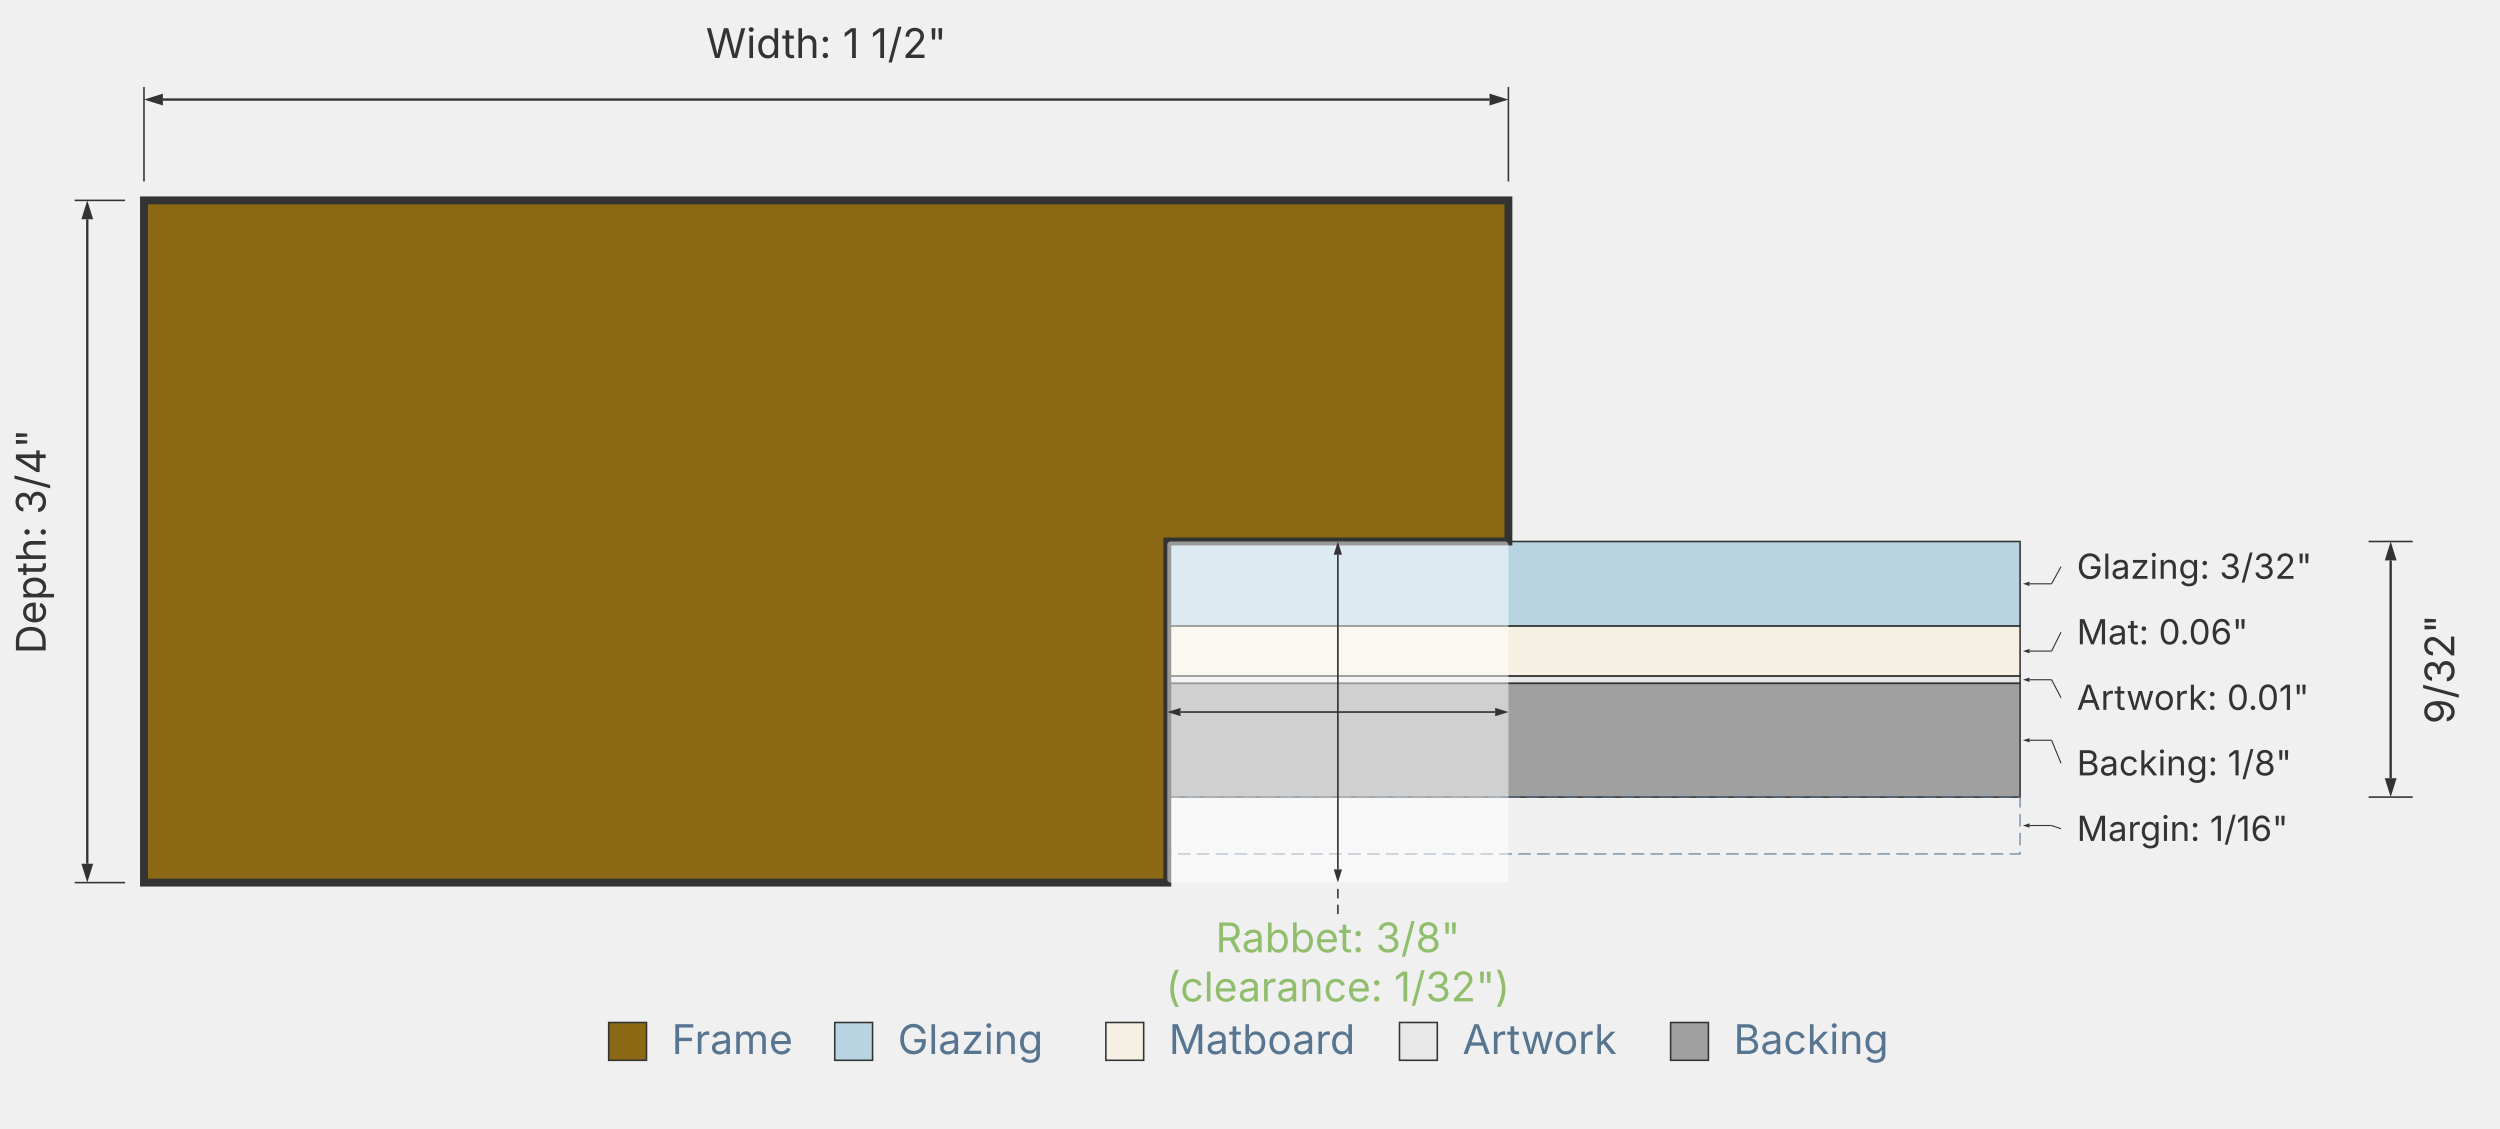
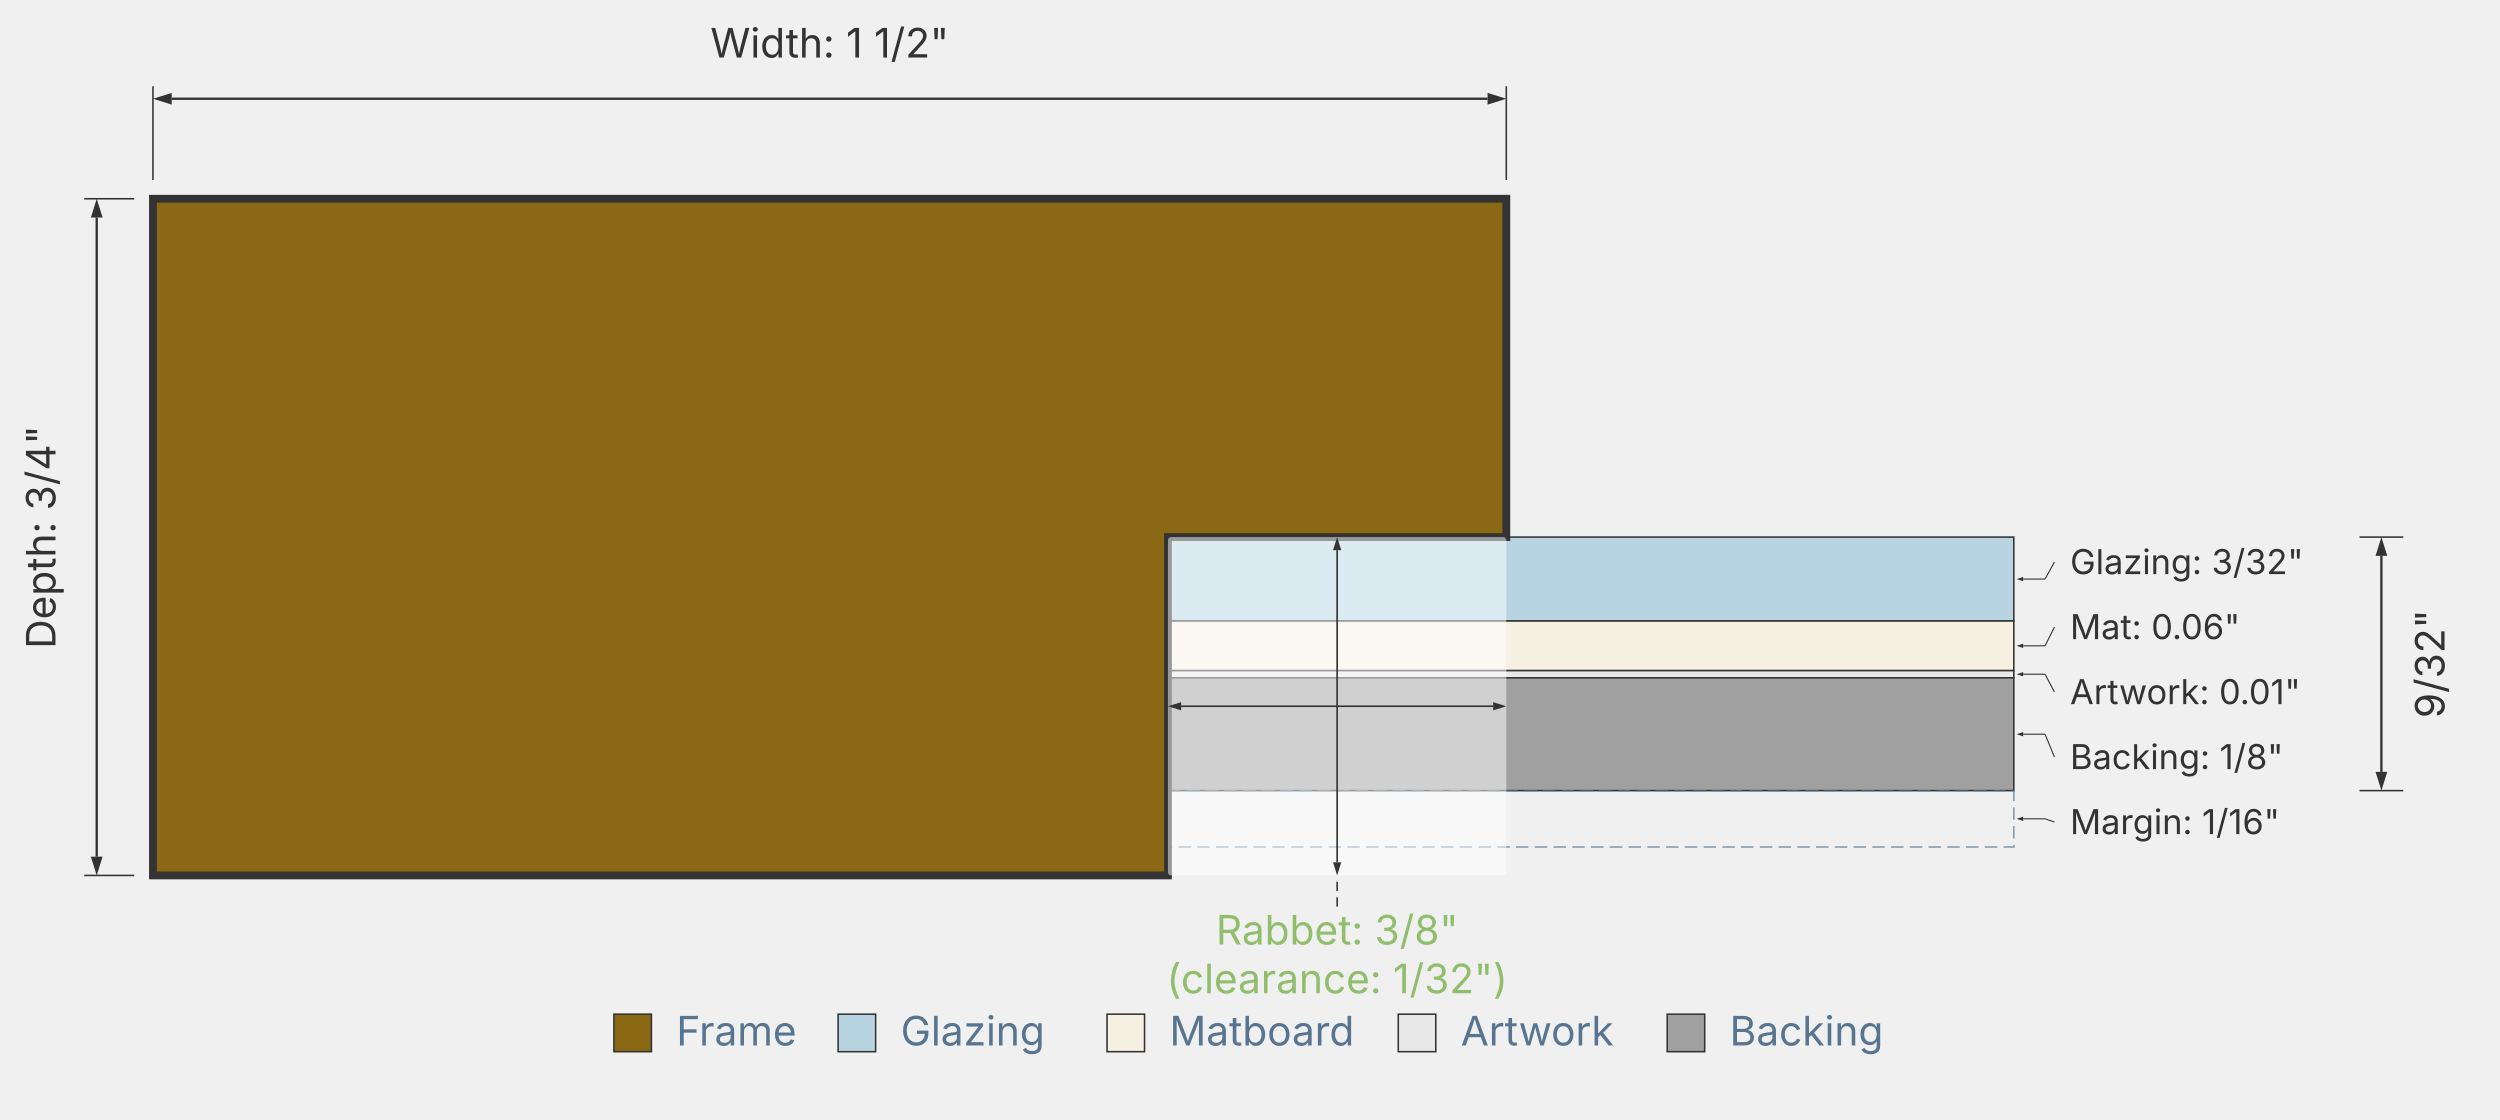
- <svg xmlns="http://www.w3.org/2000/svg" viewBox="3.25 112.93 793.50 358.13">
+ <svg xmlns="http://www.w3.org/2000/svg" viewBox="-0.00 112.93 800.00 358.13">
  <g id="section-content" transform="translate(3.25, 0)">
    <g id="section-geometry">
      <rect x="370.50" y="284.80" width="270.67" height="26.85" stroke="#333333" stroke-width="0.5" fill="#B8D4E3" />
      <rect x="370.50" y="311.65" width="270.67" height="15.88" stroke="#333333" stroke-width="0.5" fill="#F5F0E1" />
      <rect x="370.50" y="327.53" width="270.67" height="2.31" stroke="#333333" stroke-width="0.5" fill="#E8E8E8" />
      <rect x="370.50" y="329.84" width="270.67" height="36.09" stroke="#333333" stroke-width="0.5" fill="#A0A0A0" />
      <rect x="370.50" y="365.93" width="270.67" height="18.04" stroke="#577590" stroke-width="0.5" stroke-dasharray="4,2" fill="none" opacity="0.7" />
      <polygon points="45.70,176.53 478.77,176.53 478.77,284.80 370.50,284.80 370.50,393.07 45.70,393.07" stroke="#333333" stroke-width="2.5" fill="#8B6914" />
    </g>
    <g id="section-dimensions">
      <line x1="39.70" y1="176.53" x2="23.70" y2="176.53" stroke="#333333" stroke-width="0.5" />
      <line x1="39.70" y1="393.07" x2="23.70" y2="393.07" stroke="#333333" stroke-width="0.5" />
      <polygon points="27.70,176.53 25.83,182.53 29.58,182.53" fill="#333333" data-arrow="true" />
      <line x1="27.70" y1="182.53" x2="27.70" y2="387.07" stroke="#333333" stroke-width="0.75" />
      <polygon points="27.70,393.07 29.58,387.07 25.83,387.07" fill="#333333" data-arrow="true" />
      <text x="14.50" y="284.80" fill="#333333" font-family="Inter, system-ui, -apple-system, sans-serif" font-size="13px" text-anchor="middle" transform="rotate(-90 14.50 284.80)">Depth: 3/4"</text>
      <line x1="45.70" y1="170.53" x2="45.70" y2="140.53" stroke="#333333" stroke-width="0.5" />
      <line x1="478.77" y1="170.53" x2="478.77" y2="140.53" stroke="#333333" stroke-width="0.5" />
      <polygon points="45.70,144.53 51.70,146.41 51.70,142.66" fill="#333333" data-arrow="true" />
      <line x1="51.70" y1="144.53" x2="472.77" y2="144.53" stroke="#333333" stroke-width="0.75" />
      <polygon points="478.77,144.53 472.77,142.66 472.77,146.41" fill="#333333" data-arrow="true" />
      <text transform="translate(262.23, 131.33)" fill="#333333" font-family="Inter, system-ui, -apple-system, sans-serif" font-size="13px" text-anchor="middle">Width: 1 1/2"</text>
      <rect x="370.50" y="284.80" width="108.27" height="108.27" fill="#FFFFFF" fill-opacity="0.5" stroke="none" rx="1" />
      <polygon points="370.50,338.93 374.70,340.25 374.70,337.62" fill="#333333" data-arrow="true" />
      <line x1="374.70" y1="338.93" x2="474.57" y2="338.93" stroke="#333333" stroke-width="0.525" />
      <polygon points="478.77,338.93 474.57,337.62 474.57,340.25" fill="#333333" data-arrow="true" />
      <polygon points="424.64,284.80 423.32,289.00 425.95,289.00" fill="#333333" data-arrow="true" />
      <line x1="424.64" y1="289.00" x2="424.64" y2="388.87" stroke="#333333" stroke-width="0.525" />
      <polygon points="424.64,393.07 425.95,388.87 423.32,388.87" fill="#333333" data-arrow="true" />
      <polygon points="642.07,298.23 644.17,298.93 644.17,297.53" fill="#333333" data-arrow="true" />
      <line x1="644.17" y1="298.23" x2="651.17" y2="298.23" stroke="#333333" stroke-width="0.35" />
      <line x1="651.17" y1="298.23" x2="654.17" y2="292.79" stroke="#333333" stroke-width="0.35" />
      <text transform="translate(659.17, 296.65)" fill="#333333" font-family="Inter, system-ui, -apple-system, sans-serif" font-size="11.0px">Glazing: 3/32"</text>
      <polygon points="642.07,319.59 644.17,320.29 644.17,318.89" fill="#333333" data-arrow="true" />
      <line x1="644.17" y1="319.59" x2="651.17" y2="319.59" stroke="#333333" stroke-width="0.35" />
      <line x1="651.17" y1="319.59" x2="654.17" y2="313.59" stroke="#333333" stroke-width="0.35" />
      <text transform="translate(659.17, 317.45)" fill="#333333" font-family="Inter, system-ui, -apple-system, sans-serif" font-size="11.0px">Mat: 0.06"</text>
      <polygon points="642.07,328.68 644.17,329.38 644.17,327.98" fill="#333333" data-arrow="true" />
      <line x1="644.17" y1="328.68" x2="651.17" y2="328.68" stroke="#333333" stroke-width="0.35" />
      <line x1="651.17" y1="328.68" x2="654.17" y2="334.39" stroke="#333333" stroke-width="0.35" />
      <text transform="translate(659.17, 338.25)" fill="#333333" font-family="Inter, system-ui, -apple-system, sans-serif" font-size="11.0px">Artwork: 0.01"</text>
      <polygon points="642.07,347.88 644.17,348.58 644.17,347.18" fill="#333333" data-arrow="true" />
      <line x1="644.17" y1="347.88" x2="651.17" y2="347.88" stroke="#333333" stroke-width="0.35" />
      <line x1="651.17" y1="347.88" x2="654.17" y2="355.19" stroke="#333333" stroke-width="0.35" />
      <text transform="translate(659.17, 359.05)" fill="#333333" font-family="Inter, system-ui, -apple-system, sans-serif" font-size="11.0px">Backing: 1/8"</text>
      <polygon points="642.07,374.95 644.17,375.65 644.17,374.25" fill="#333333" data-arrow="true" />
      <line x1="644.17" y1="374.95" x2="651.17" y2="374.95" stroke="#333333" stroke-width="0.35" />
      <line x1="651.17" y1="374.95" x2="654.17" y2="375.99" stroke="#333333" stroke-width="0.35" />
      <text transform="translate(659.17, 379.85)" fill="#333333" font-family="Inter, system-ui, -apple-system, sans-serif" font-size="11.0px">Margin: 1/16"</text>
      <line x1="751.80" y1="284.80" x2="765.80" y2="284.80" stroke="#333333" stroke-width="0.5" />
      <line x1="751.80" y1="365.93" x2="765.80" y2="365.93" stroke="#333333" stroke-width="0.5" />
      <polygon points="758.80,284.80 756.93,290.80 760.68,290.80" fill="#333333" data-arrow="true" />
      <line x1="758.80" y1="290.80" x2="758.80" y2="359.93" stroke="#333333" stroke-width="0.75" />
      <polygon points="758.80,365.93 760.68,359.93 756.93,359.93" fill="#333333" data-arrow="true" />
      <text x="779.00" y="325.36" fill="#333333" font-family="Inter, system-ui, -apple-system, sans-serif" font-size="13px" text-anchor="middle" transform="rotate(-90 779.00 325.36)">9/32"</text>
      <line x1="424.64" y1="395.07" x2="424.64" y2="403.07" stroke="#333333" stroke-width="0.5" stroke-dasharray="3,2" />
      <text transform="translate(424.64, 415.17)" fill="#90be6d" font-family="Inter, system-ui, -apple-system, sans-serif" font-size="13px" text-anchor="middle">Rabbet: 3/8"</text>
      <text transform="translate(424.64, 430.77)" fill="#90be6d" font-family="Inter, system-ui, -apple-system, sans-serif" font-size="13px" text-anchor="middle">(clearance: 1/32")</text>
    </g>
  </g>
  <g id="legend">
    <rect x="196.45" y="437.47" width="12" height="12" fill="#8B6914" stroke="#333333" stroke-width="0.5" />
    <text transform="translate(216.45, 447.47)" fill="#577590" font-family="Inter, system-ui, -apple-system, sans-serif" font-size="13px">Frame</text>
    <rect x="268.20" y="437.47" width="12" height="12" fill="#B8D4E3" stroke="#333333" stroke-width="0.5" />
    <text transform="translate(288.20, 447.47)" fill="#577590" font-family="Inter, system-ui, -apple-system, sans-serif" font-size="13px">Glazing</text>
    <rect x="354.25" y="437.47" width="12" height="12" fill="#F5F0E1" stroke="#333333" stroke-width="0.5" />
    <text transform="translate(374.25, 447.47)" fill="#577590" font-family="Inter, system-ui, -apple-system, sans-serif" font-size="13px">Matboard</text>
    <rect x="447.45" y="437.47" width="12" height="12" fill="#E8E8E8" stroke="#333333" stroke-width="0.5" />
    <text transform="translate(467.45, 447.47)" fill="#577590" font-family="Inter, system-ui, -apple-system, sans-serif" font-size="13px">Artwork</text>
    <rect x="533.50" y="437.47" width="12" height="12" fill="#A0A0A0" stroke="#333333" stroke-width="0.5" />
    <text transform="translate(553.50, 447.47)" fill="#577590" font-family="Inter, system-ui, -apple-system, sans-serif" font-size="13px">Backing</text>
  </g>
</svg>
